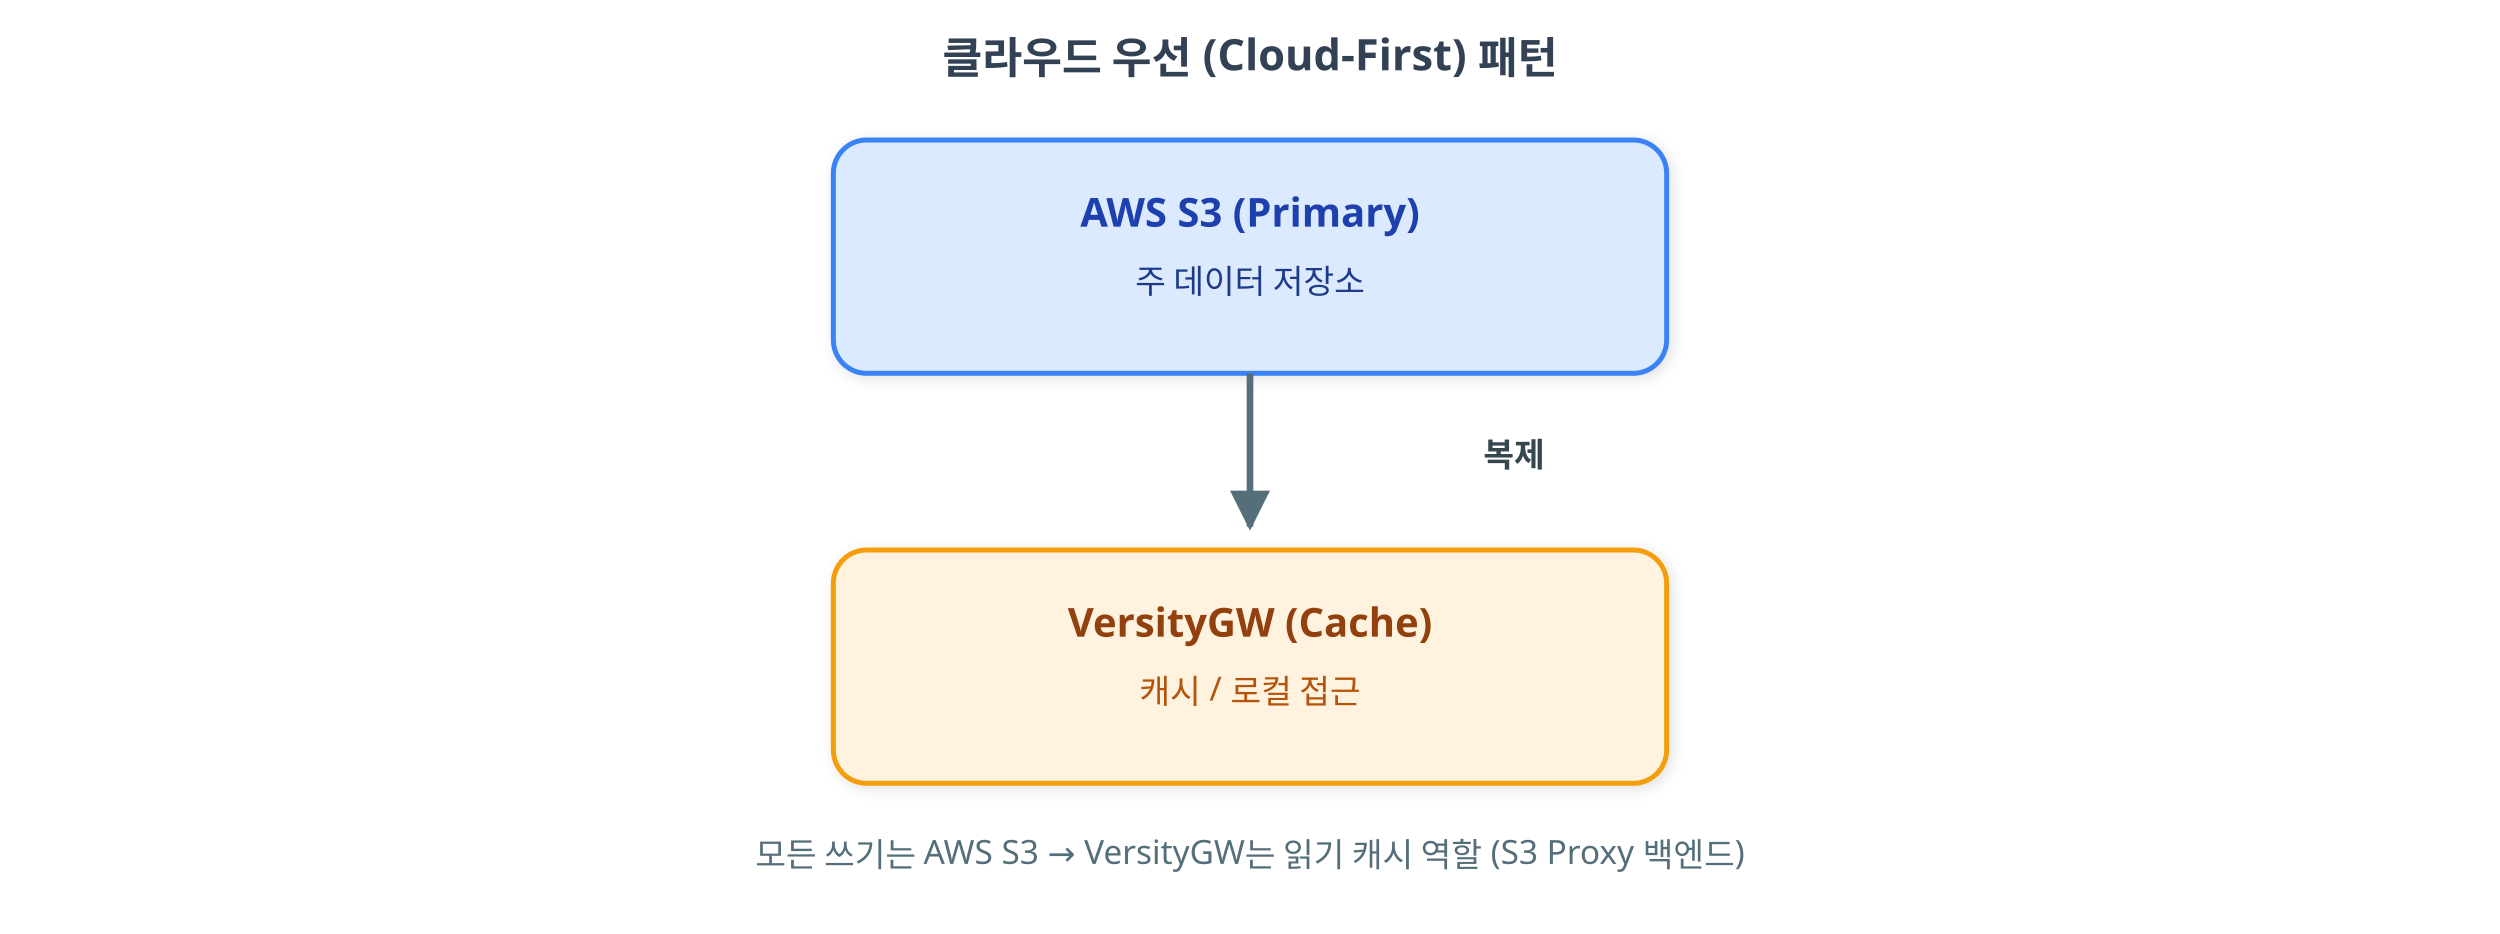
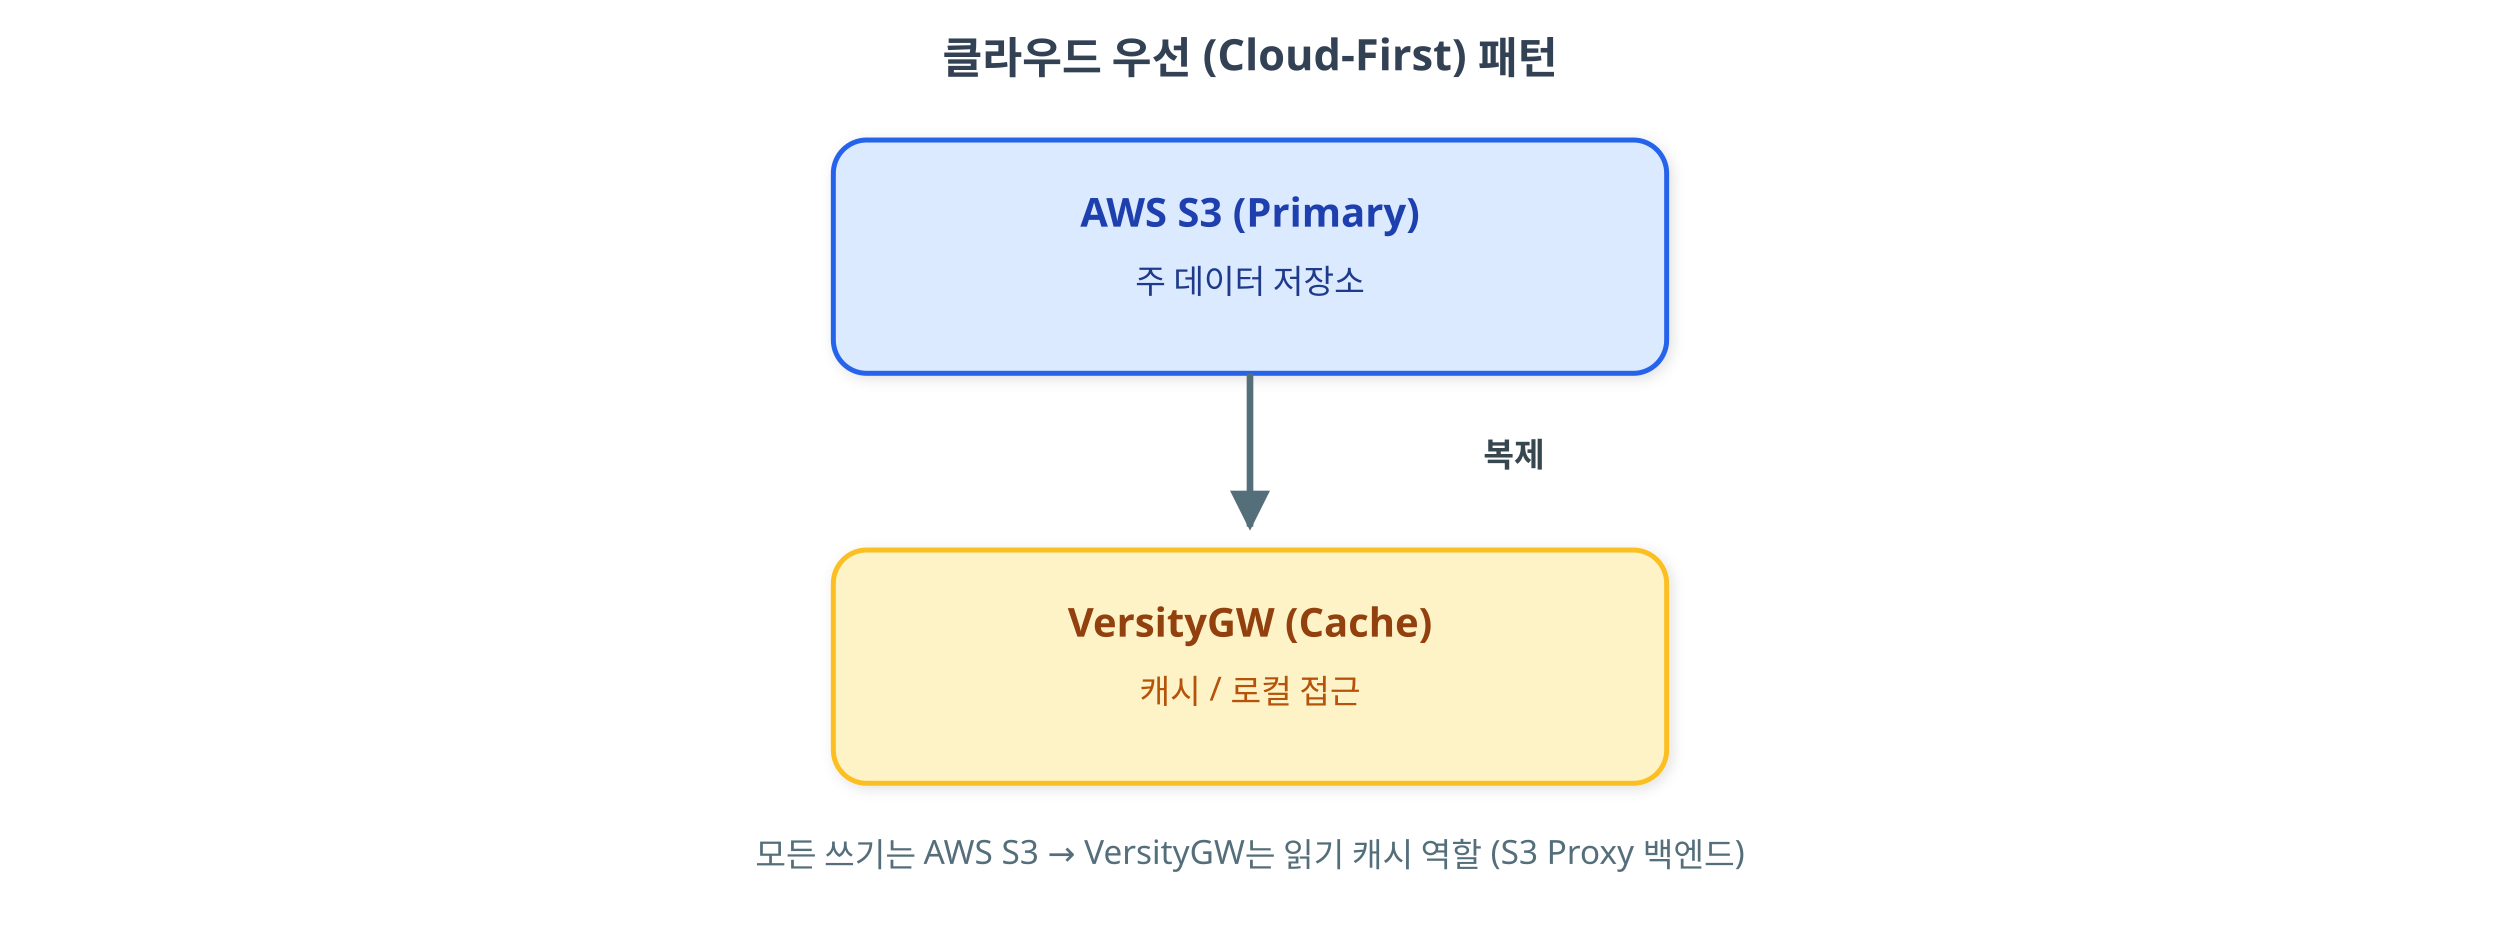
<svg xmlns="http://www.w3.org/2000/svg" viewBox="0 0 750 280" font-family="system-ui,sans-serif">
  <defs>
    <filter id="sh">
      <feDropShadow dx="1" dy="1" stdDeviation="2" flood-opacity=".12" />
    </filter>
    <marker id="ar" viewBox="0 0 10 10" refX="9" refY="5" markerWidth="6" markerHeight="6" orient="auto-start-reverse">
      <path d="M0 0L10 5L0 10z" fill="#546e7a" />
    </marker>
  </defs>
  <text x="375" y="22" text-anchor="middle" font-size="13" font-weight="bold" fill="#334155">클라우드 우선 (Cloud-First) 패턴</text>
-   <rect x="250" y="42" width="250" height="70" rx="10" fill="#dbeafe" stroke="#3b82f6" stroke-width="1.5" filter="url(#sh)" />
+   <rect x="250" y="42" width="250" height="70" rx="10" fill="#dbeafe" stroke="#2563eb" stroke-width="1.5" filter="url(#sh)" />
  <text x="375" y="68" text-anchor="middle" font-size="12" font-weight="bold" fill="#1e40af">AWS S3 (Primary)</text>
  <text x="375" y="88" text-anchor="middle" font-size="10" fill="#1e3a8a">주 데이터 저장소</text>
  <line x1="375" y1="112" x2="375" y2="158" stroke="#546e7a" stroke-width="2" marker-end="url(#ar)" />
  <text x="445" y="140" font-size="10" font-weight="bold" fill="#37474f">복제</text>
-   <rect x="250" y="165" width="250" height="70" rx="10" fill="#fff3e0" stroke="#f59e0b" stroke-width="1.5" filter="url(#sh)" />
+   <rect x="250" y="165" width="250" height="70" rx="10" fill="#fef3c7" stroke="#fbbf24" stroke-width="1.5" filter="url(#sh)" />
  <text x="375" y="191" text-anchor="middle" font-size="12" font-weight="bold" fill="#92400e">VersityGW (Cache)</text>
  <text x="375" y="211" text-anchor="middle" font-size="10" fill="#b45309">캐시 / 로컬 접근</text>
  <text x="375" y="260" text-anchor="middle" font-size="10" fill="#546e7a">모든 쓰기는 AWS S3 → VersityGW는 읽기 캐시 역할 (S3 Proxy 백엔드)</text>
</svg>
